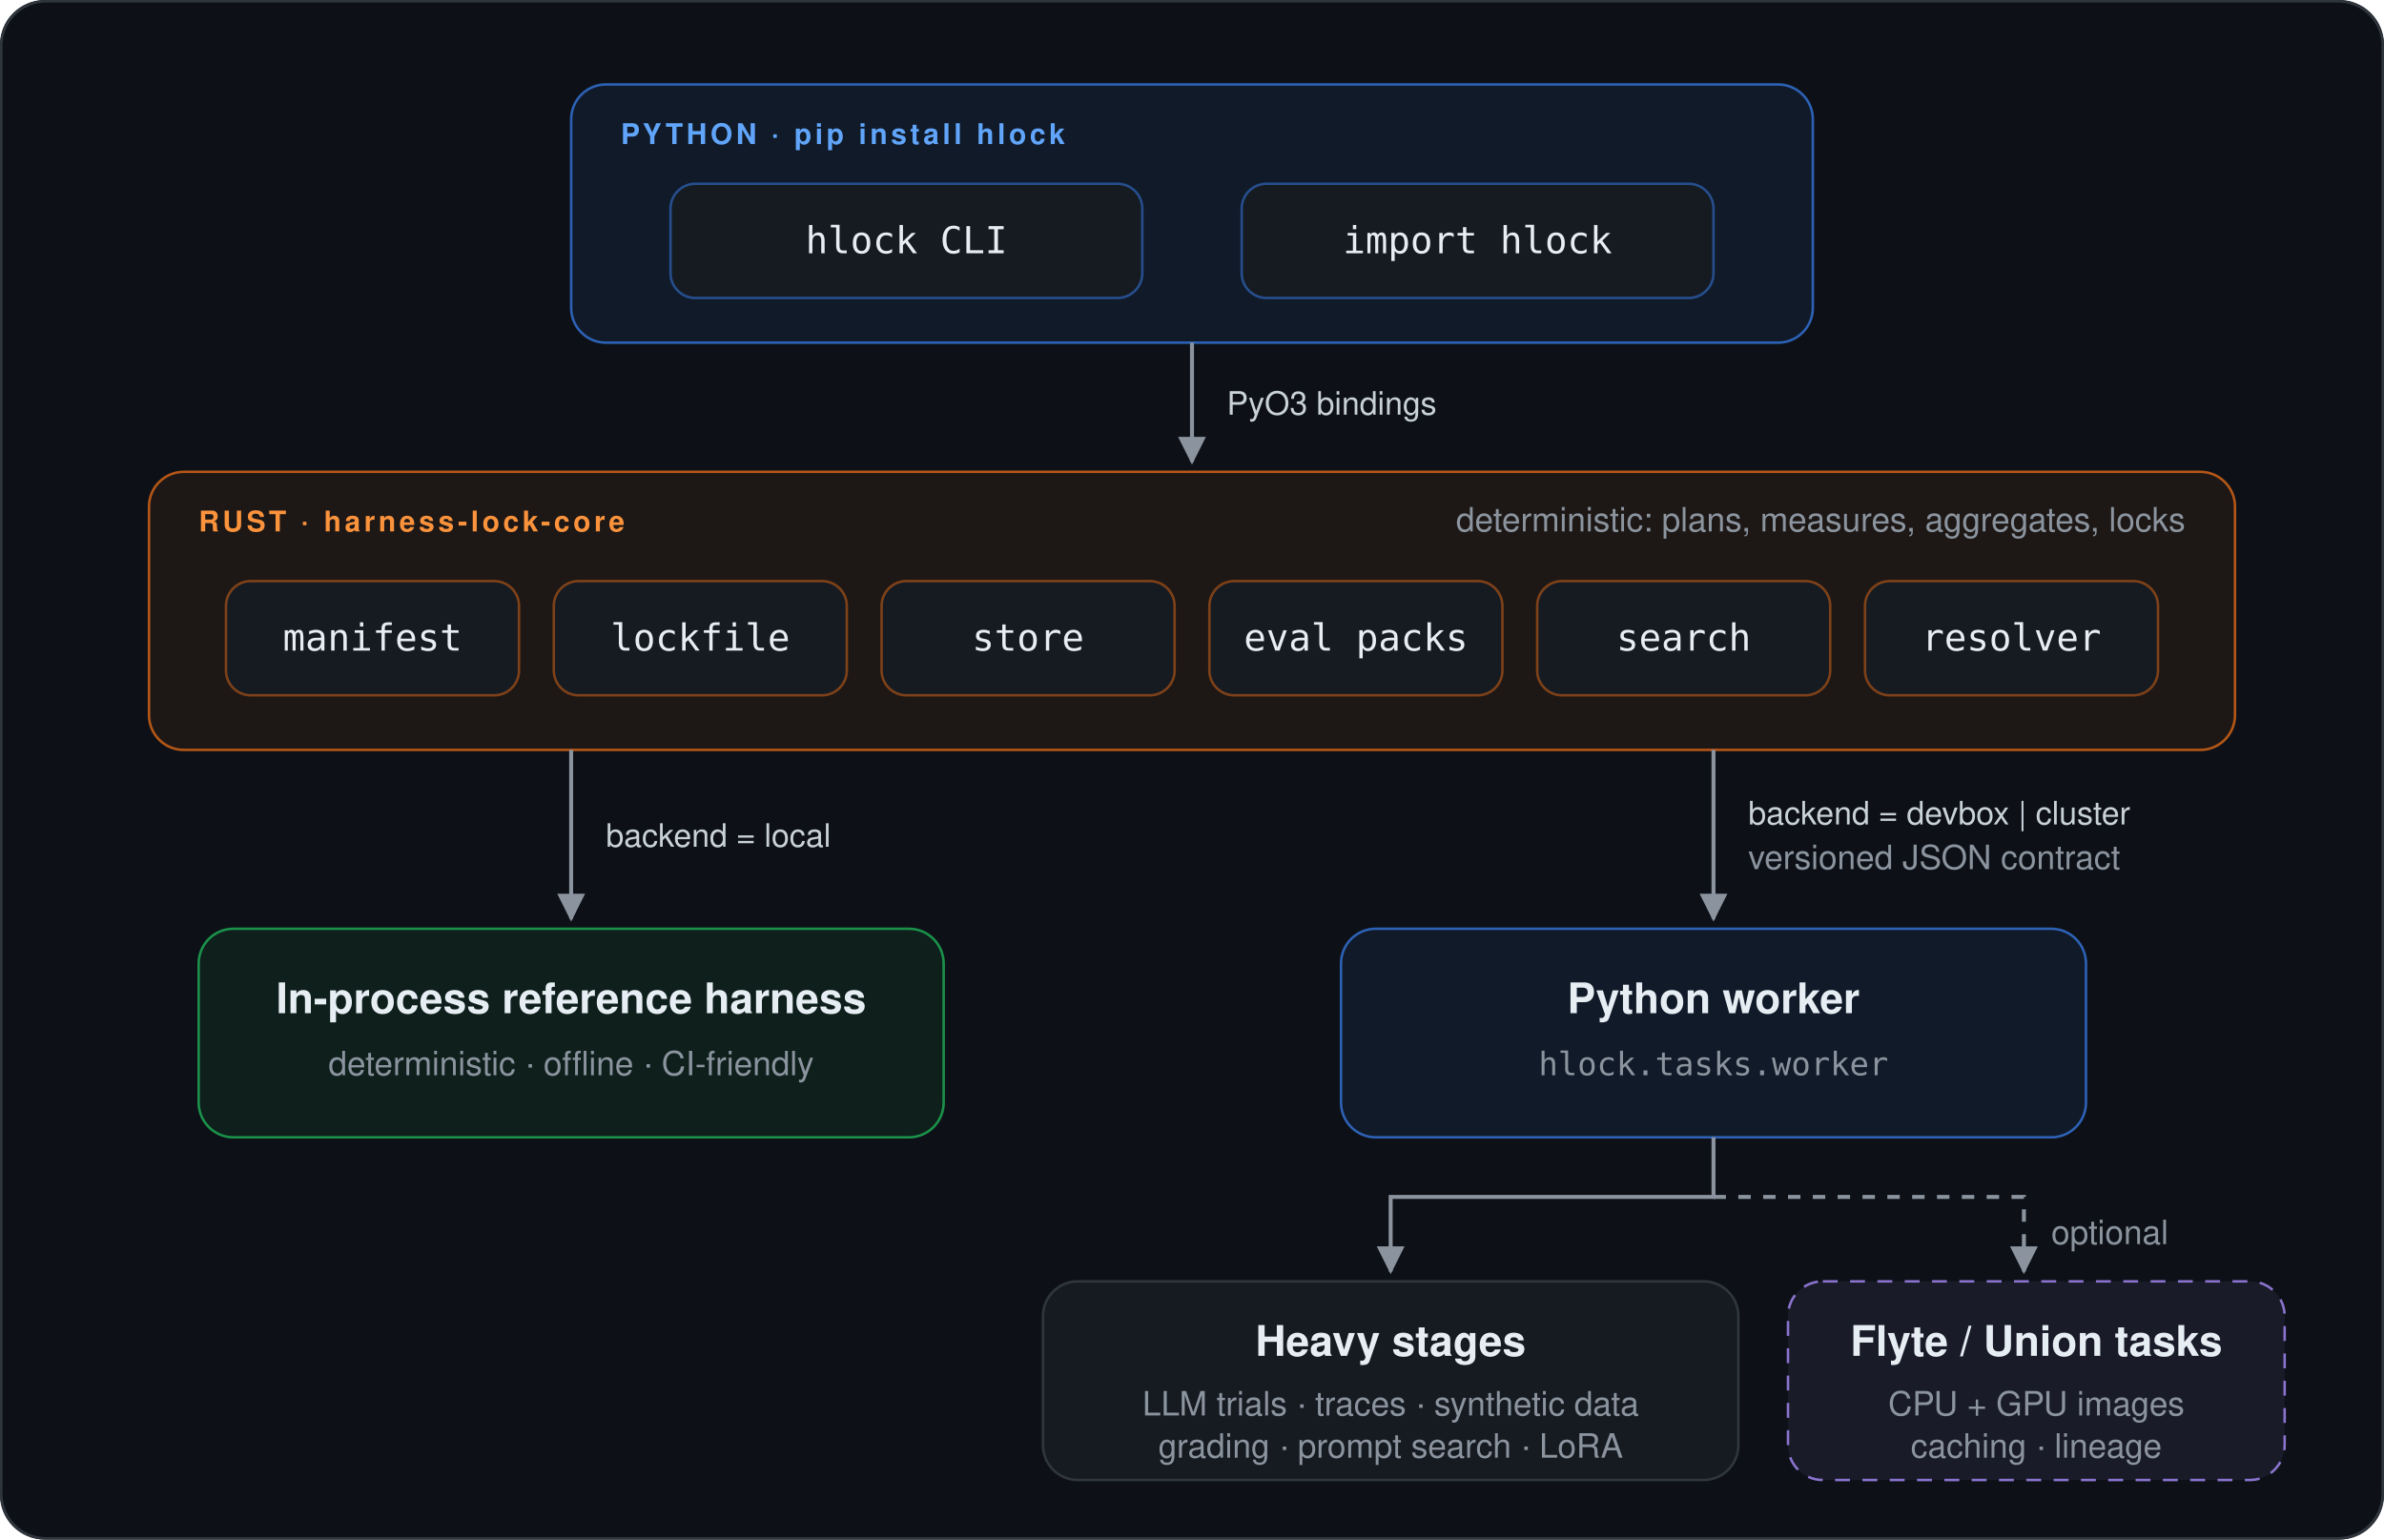
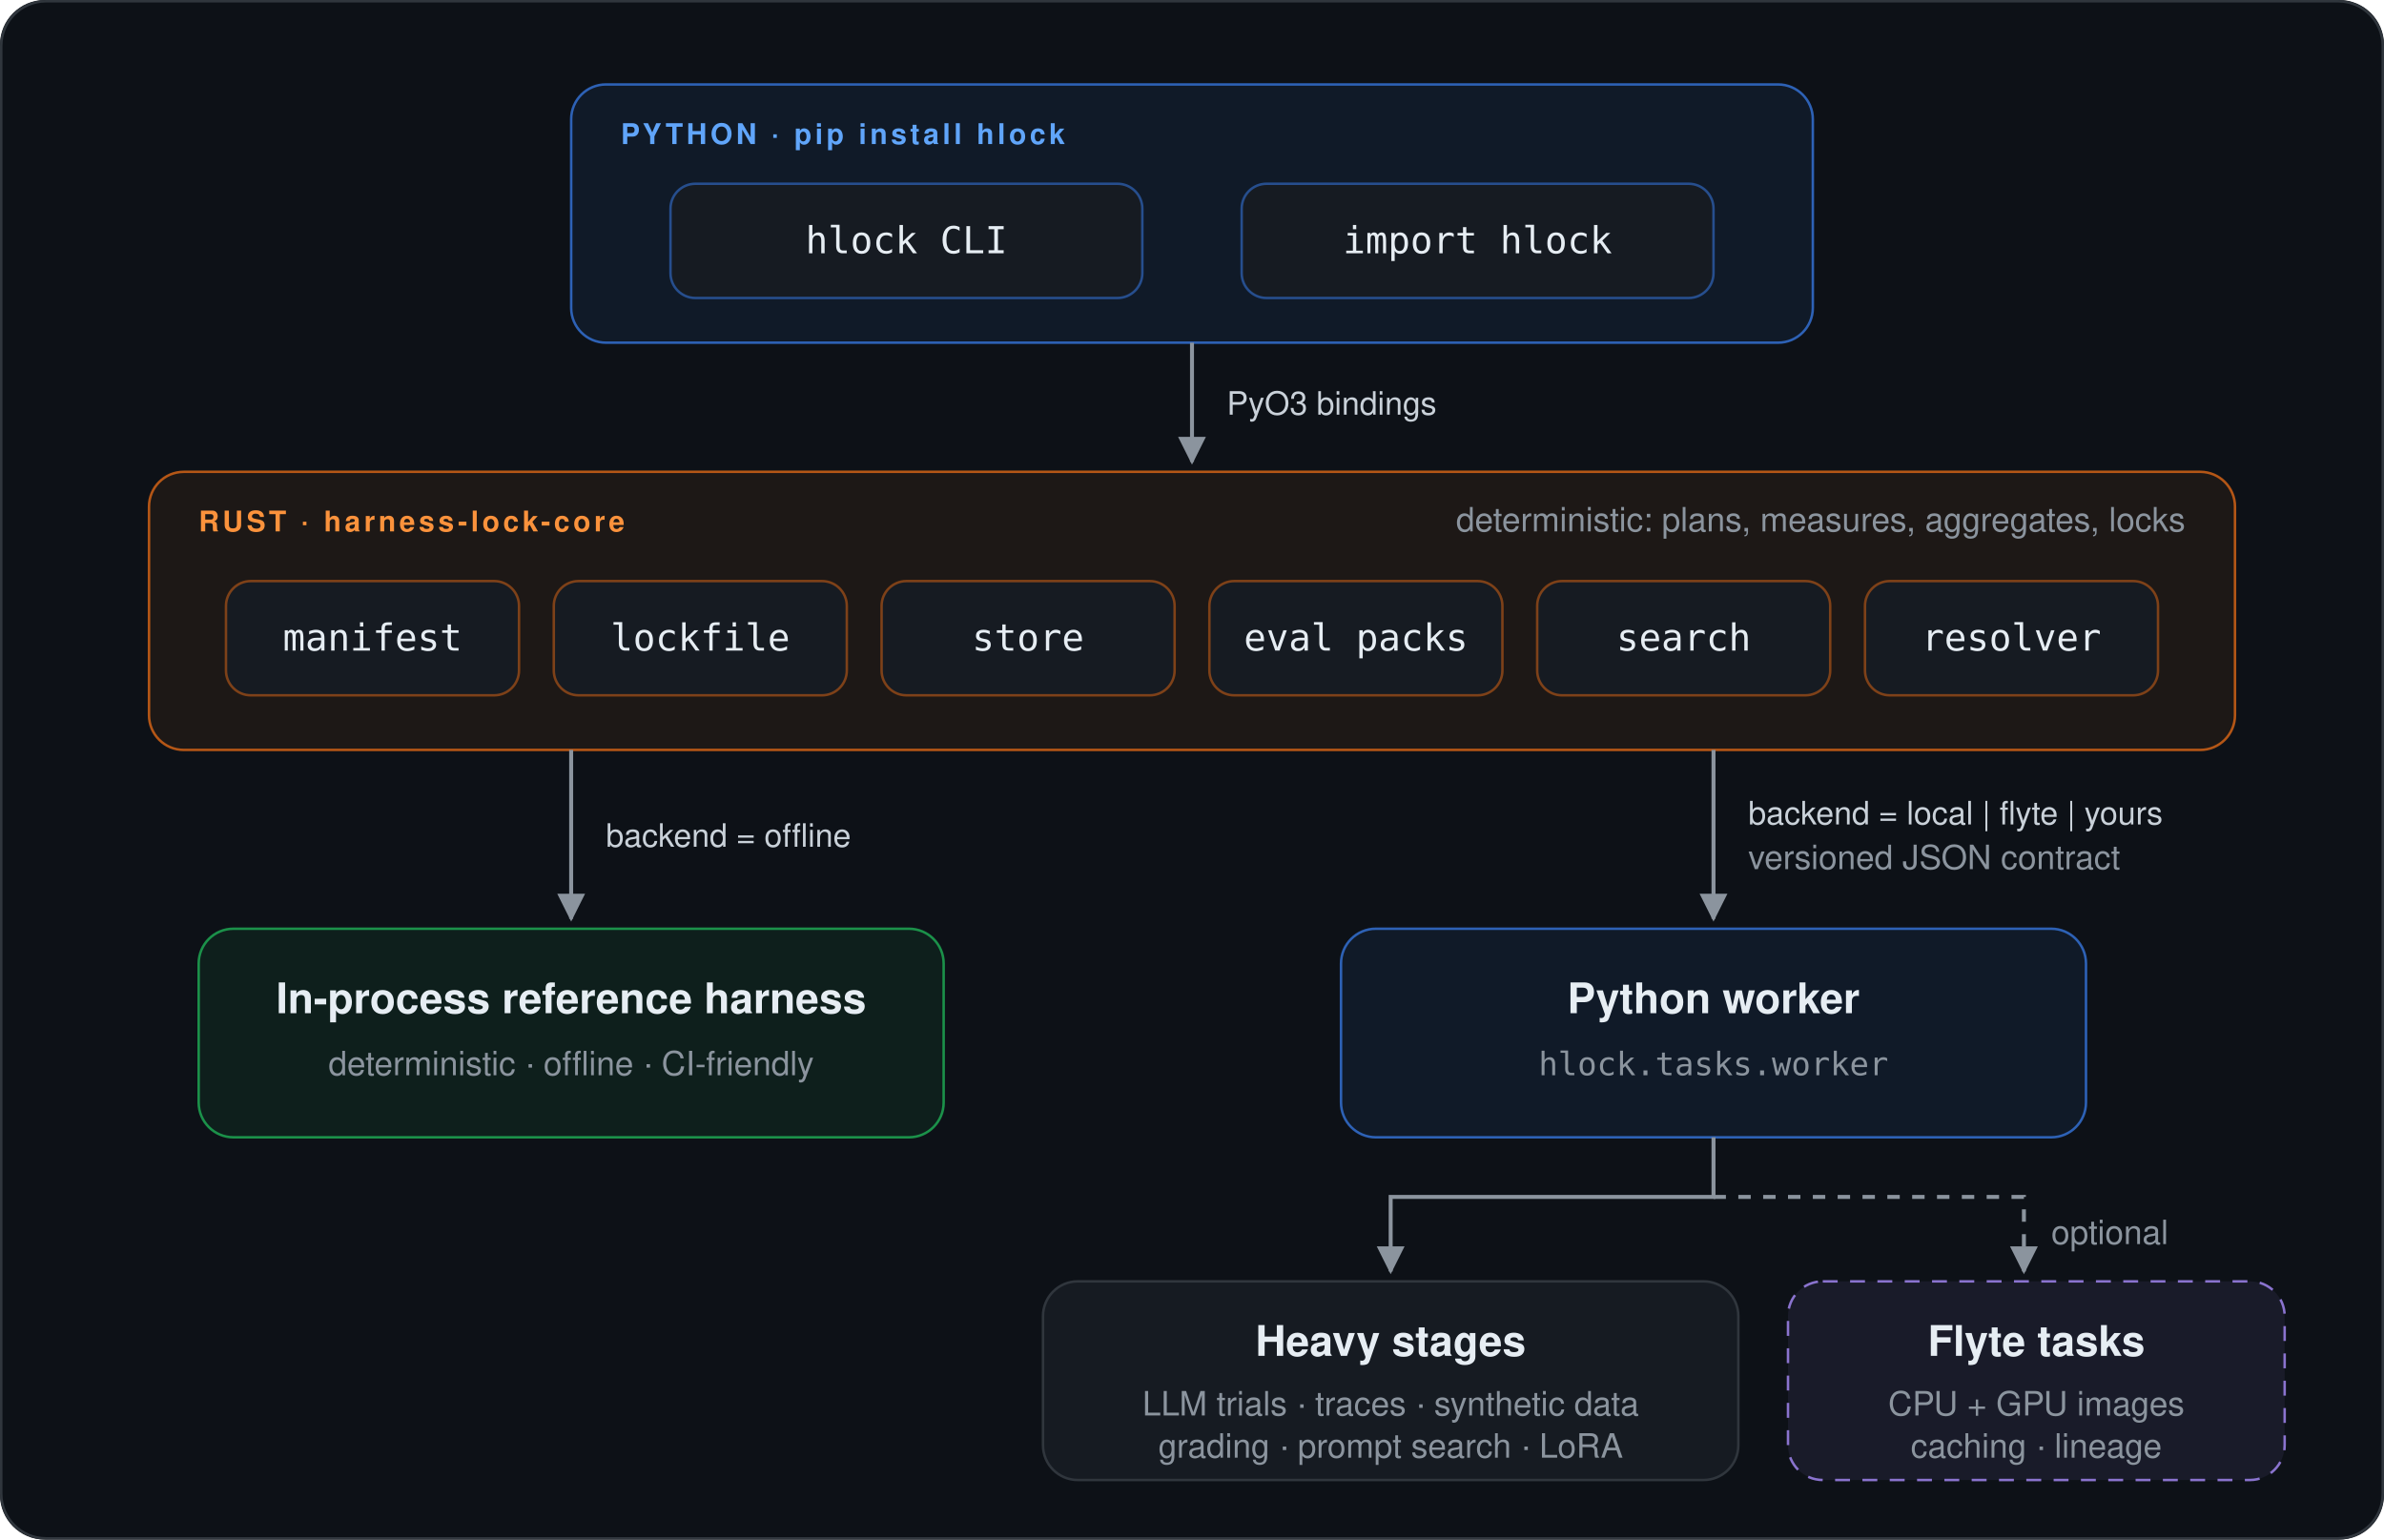
- <svg xmlns="http://www.w3.org/2000/svg" viewBox="0 0 960 620" role="img" aria-label="hlock architecture: the Python CLI and API call the Rust core through PyO3; the core runs trials in process on the local backend, or hands them to a Python worker on devbox and cluster, which runs heavy stages and can lift them to Flyte or Union tasks.">
+ <svg xmlns="http://www.w3.org/2000/svg" viewBox="0 0 960 620" role="img" aria-label="hlock architecture: the Python CLI and API call the Rust core through PyO3; the core runs trials in process on the offline backend, or hands them to a backend: the Python worker on local and flyte, which runs heavy stages and can lift them to Flyte tasks, or a backend you write.">
  <defs>
    <marker id="arrow" viewBox="0 0 10 10" refX="9" refY="5" markerWidth="7" markerHeight="7" orient="auto-start-reverse">
      <path d="M0 0L10 5L0 10z" fill="#8b949e" />
    </marker>
    <style>
      .t  { font: 600 17px ui-sans-serif, -apple-system, "Segoe UI", Helvetica, Arial, sans-serif; fill: #e6edf3; }
      .s  { font: 400 13.5px ui-sans-serif, -apple-system, "Segoe UI", Helvetica, Arial, sans-serif; fill: #8b949e; }
      .lb { font: 700 11.5px ui-sans-serif, -apple-system, "Segoe UI", Helvetica, Arial, sans-serif; letter-spacing: .12em; }
      .m  { font: 500 15px ui-monospace, SFMono-Regular, Menlo, Consolas, monospace; fill: #e6edf3; }
      .ms { font: 400 13px ui-monospace, SFMono-Regular, Menlo, Consolas, monospace; fill: #8b949e; }
      .e  { font: 500 13px ui-sans-serif, -apple-system, "Segoe UI", Helvetica, Arial, sans-serif; fill: #c9d1d9; }
      .wire { stroke: #8b949e; stroke-width: 1.6; fill: none; }
    </style>
  </defs>
  <rect width="960" height="620" rx="18" fill="#0d1117" />
  <rect x=".5" y=".5" width="959" height="619" rx="18" fill="none" stroke="#30363d" />
  <rect x="230" y="34" width="500" height="104" rx="14" fill="#3b82f6" fill-opacity=".08" stroke="#3b82f6" stroke-opacity=".7" />
  <text x="250" y="58" class="lb" fill="#60a5fa">PYTHON · pip install hlock</text>
  <rect x="270" y="74" width="190" height="46" rx="10" fill="#161b22" stroke="#3b82f6" stroke-opacity=".5" />
  <text x="365" y="102" class="m" text-anchor="middle">hlock CLI</text>
  <rect x="500" y="74" width="190" height="46" rx="10" fill="#161b22" stroke="#3b82f6" stroke-opacity=".5" />
  <text x="595" y="102" class="m" text-anchor="middle">import hlock</text>
  <path class="wire" d="M480 138V186" marker-end="url(#arrow)" />
  <text x="494" y="167" class="e">PyO3 bindings</text>
  <rect x="60" y="190" width="840" height="112" rx="14" fill="#f97316" fill-opacity=".07" stroke="#f97316" stroke-opacity=".7" />
  <text x="80" y="214" class="lb" fill="#fb923c">RUST · harness-lock-core</text>
  <text x="880" y="214" class="s" text-anchor="end">deterministic: plans, measures, aggregates, locks</text>
  <g>
    <rect x="91" y="234" width="118" height="46" rx="10" fill="#161b22" stroke="#f97316" stroke-opacity=".45" />
    <rect x="223" y="234" width="118" height="46" rx="10" fill="#161b22" stroke="#f97316" stroke-opacity=".45" />
    <rect x="355" y="234" width="118" height="46" rx="10" fill="#161b22" stroke="#f97316" stroke-opacity=".45" />
    <rect x="487" y="234" width="118" height="46" rx="10" fill="#161b22" stroke="#f97316" stroke-opacity=".45" />
    <rect x="619" y="234" width="118" height="46" rx="10" fill="#161b22" stroke="#f97316" stroke-opacity=".45" />
    <rect x="751" y="234" width="118" height="46" rx="10" fill="#161b22" stroke="#f97316" stroke-opacity=".45" />
    <text x="150" y="262" class="m" text-anchor="middle">manifest</text>
    <text x="282" y="262" class="m" text-anchor="middle">lockfile</text>
    <text x="414" y="262" class="m" text-anchor="middle">store</text>
    <text x="546" y="262" class="m" text-anchor="middle">eval packs</text>
    <text x="678" y="262" class="m" text-anchor="middle">search</text>
    <text x="810" y="262" class="m" text-anchor="middle">resolver</text>
  </g>
  <path class="wire" d="M230 302V370" marker-end="url(#arrow)" />
-   <text x="244" y="341" class="e">backend = local</text>
+   <text x="244" y="341" class="e">backend = offline</text>
  <path class="wire" d="M690 302V370" marker-end="url(#arrow)" />
-   <text x="704" y="332" class="e">backend = devbox | cluster</text>
+   <text x="704" y="332" class="e">backend = local | flyte | yours</text>
  <text x="704" y="350" class="s">versioned JSON contract</text>
  <rect x="80" y="374" width="300" height="84" rx="14" fill="#22c55e" fill-opacity=".08" stroke="#22c55e" stroke-opacity=".7" />
  <text x="230" y="408" class="t" text-anchor="middle">In-process reference harness</text>
  <text x="230" y="433" class="s" text-anchor="middle">deterministic · offline · CI-friendly</text>
  <rect x="540" y="374" width="300" height="84" rx="14" fill="#3b82f6" fill-opacity=".08" stroke="#3b82f6" stroke-opacity=".7" />
  <text x="690" y="408" class="t" text-anchor="middle">Python worker</text>
  <text x="690" y="433" class="ms" text-anchor="middle">hlock.tasks.worker</text>
  <path class="wire" d="M690 458V482H560V512" marker-end="url(#arrow)" />
  <path class="wire" d="M690 482H815V512" stroke-dasharray="5 5" marker-end="url(#arrow)" />
  <text x="826" y="501" class="s">optional</text>
  <rect x="420" y="516" width="280" height="80" rx="14" fill="#161b22" stroke="#30363d" />
  <text x="560" y="546" class="t" text-anchor="middle">Heavy stages</text>
  <text x="560" y="570" class="s" text-anchor="middle">LLM trials · traces · synthetic data</text>
  <text x="560" y="587" class="s" text-anchor="middle">grading · prompt search · LoRA</text>
  <rect x="720" y="516" width="200" height="80" rx="14" fill="#a78bfa" fill-opacity=".08" stroke="#a78bfa" stroke-opacity=".8" stroke-dasharray="6 5" />
-   <text x="820" y="546" class="t" text-anchor="middle">Flyte / Union tasks</text>
+   <text x="820" y="546" class="t" text-anchor="middle">Flyte tasks</text>
  <text x="820" y="570" class="s" text-anchor="middle">CPU + GPU images</text>
  <text x="820" y="587" class="s" text-anchor="middle">caching · lineage</text>
</svg>
